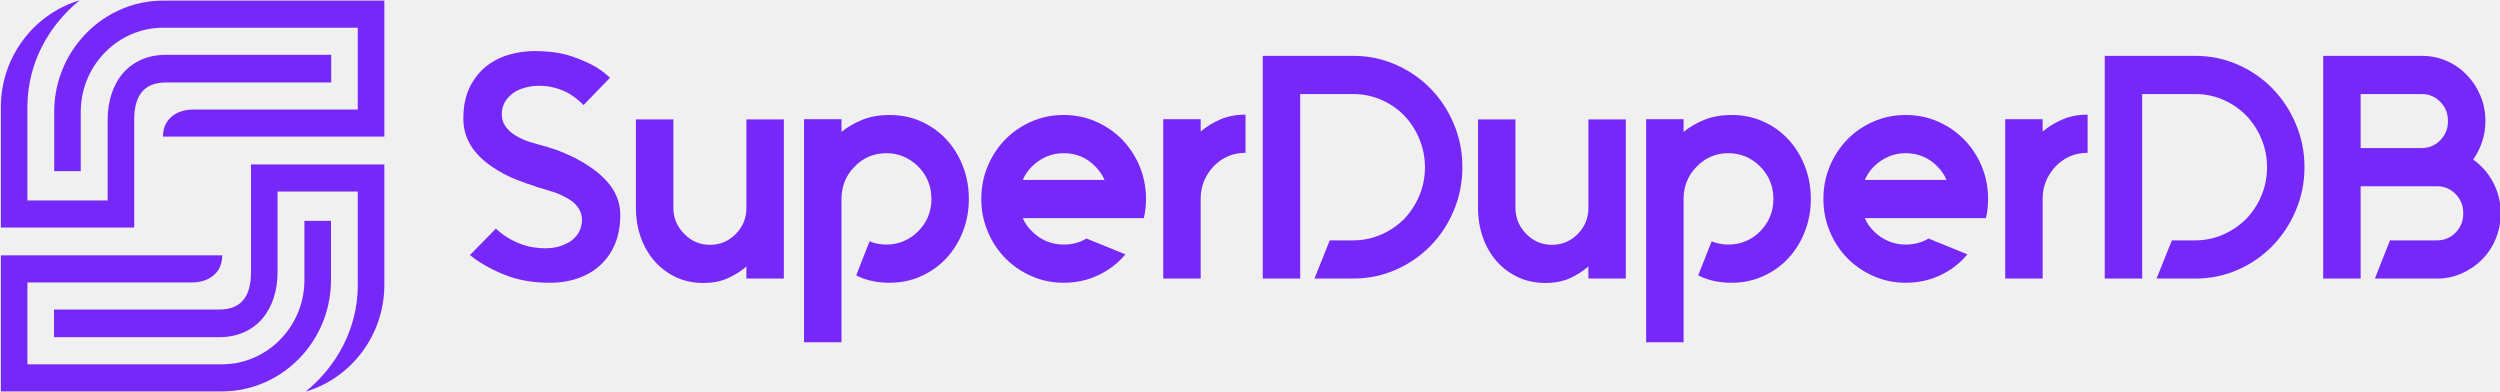
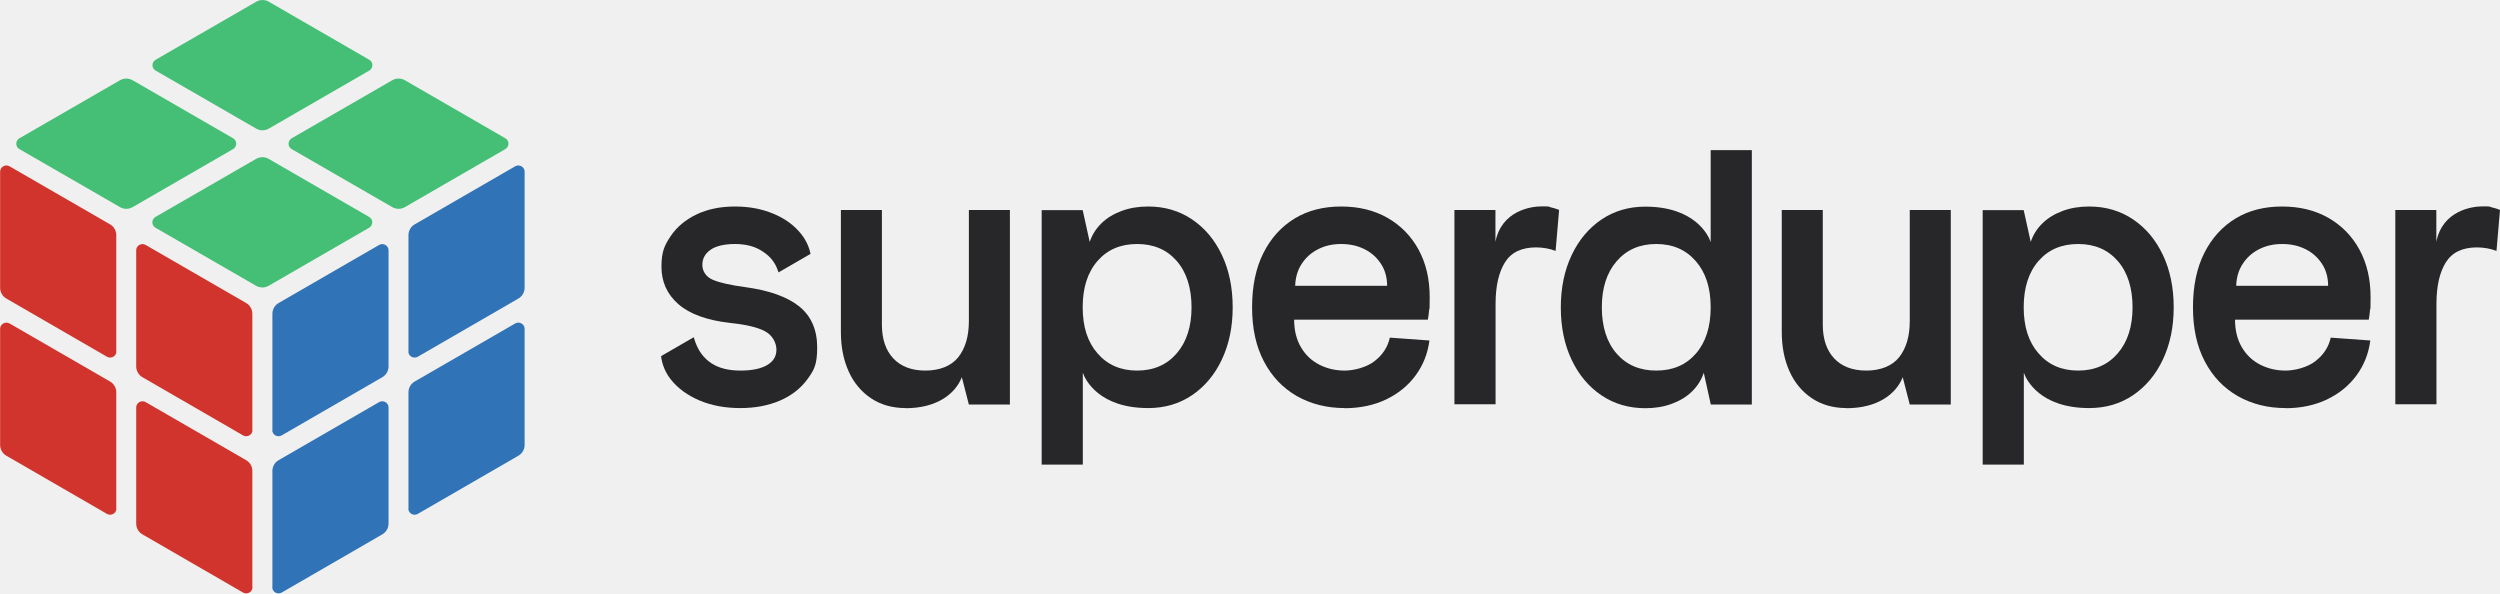
- <svg xmlns="http://www.w3.org/2000/svg" height="100%" stroke-miterlimit="10" style="fill-rule:nonzero;clip-rule:evenodd;stroke-linecap:round;stroke-linejoin:round;" version="1.1" viewBox="0 0 515.38 80.67" width="100%" xml:space="preserve">
-   <defs />
-   <clipPath id="ArtboardFrame">
-     <rect height="80.67" width="515.38" x="0" y="0" />
-   </clipPath>
-   <g clip-path="url(#ArtboardFrame)" id="Untitled">
-     <g opacity="1">
-       <g opacity="1">
-         <path d="M0.176 0.071L79.235 0.071L79.235 0.071L79.235 80.74L79.235 80.74L0.176 80.74L0.176 80.74L0.176 0.071L0.176 0.071Z" fill="#ffffff" fill-opacity="0" fill-rule="nonzero" opacity="1" stroke="none" />
-         <path d="M79.235 28.167L79.235 0.128L33.637 0.128C21.432 0.128 11.421 10.189 11.181 22.581L11.175 22.581L11.175 35.282L16.651 35.282L16.651 22.581L16.657 22.581C16.897 13.271 24.455 5.713 33.637 5.713L73.755 5.713L73.755 22.581L39.848 22.581C36.593 22.581 33.593 24.361 33.593 28.167L79.235 28.167ZM0.176 52.644L0.176 80.684L45.77 80.684C57.975 80.684 67.986 70.623 68.226 58.231L68.232 58.231L68.232 45.529L62.756 45.529L62.756 58.23L62.747 58.23C62.511 67.54 54.952 75.103 45.77 75.103L5.652 75.103L5.652 58.23L39.559 58.23C42.814 58.23 45.814 56.45 45.814 52.644L0.176 52.644ZM11.128 63.816L45.15 63.816C49.999 63.816 51.74 60.789 51.74 56.122L51.74 33.899L79.235 33.899L79.235 58.732C79.235 69.133 72.35 77.971 62.999 80.74C69.248 75.661 73.759 67.929 73.759 58.732L73.759 39.484L57.216 39.484L57.216 56.122C57.216 63.668 52.958 69.513 45.15 69.513L11.128 69.513L11.128 63.816ZM68.279 16.996L34.257 16.996C29.408 16.996 27.667 20.023 27.667 24.689L27.667 46.913L0.176 46.913L0.176 22.079C0.176 11.679 7.061 2.841 16.412 0.071C10.163 5.15 5.652 12.882 5.652 22.079L5.652 41.327L22.191 41.327L22.191 24.689C22.191 17.143 26.448 11.299 34.257 11.299L68.279 11.299L68.279 16.996Z" fill="#7628f8" fill-rule="evenodd" opacity="1" stroke="none" />
+ <svg xmlns="http://www.w3.org/2000/svg" id="Capa_2" data-name="Capa 2" version="1.1" viewBox="0 0 1920 455.8">
+   <defs>
+     <style>
+       .cls-1 {
+         fill: #45be76;
+       }
+ 
+       .cls-1, .cls-2, .cls-3, .cls-4 {
+         stroke-width: 0px;
+       }
+ 
+       .cls-2 {
+         fill: #27272a;
+       }
+ 
+       .cls-3 {
+         fill: #3073b7;
+       }
+ 
+       .cls-4 {
+         fill: #d0342c;
+       }
+     </style>
+   </defs>
+   <g id="_2f34d201-aa88-4745-b186-cb06a332ff64_1" data-name="2f34d201-aa88-4745-b186-cb06a332ff64@1">
+     <g>
+       <g>
+         <path class="cls-1" d="M14.9,106.2c25.8-14.9,51.6-29.7,77.3-44.6,3-1.7,6.6-1.7,9.6,0,25.7,14.9,51.5,29.7,77.2,44.6,3.2,1.8,3.2,6.4,0,8.3-25.7,14.9-51.5,29.7-77.2,44.6-3,1.7-6.6,1.7-9.6,0-25.8-14.9-51.6-29.7-77.3-44.6-3.2-1.8-3.2-6.4,0-8.3Z" />
+         <path class="cls-1" d="M119.5,45.9c25.8-14.9,51.6-29.7,77.3-44.6,3-1.7,6.6-1.7,9.6,0,25.7,14.9,51.5,29.7,77.2,44.6,3.2,1.8,3.2,6.4,0,8.3-25.7,14.9-51.5,29.7-77.2,44.6-3,1.7-6.6,1.7-9.6,0-25.8-14.9-51.6-29.7-77.3-44.6-3.2-1.8-3.2-6.4,0-8.3Z" />
+         <path class="cls-1" d="M119.4,166.6c25.8-14.9,51.6-29.7,77.3-44.6,3-1.7,6.6-1.7,9.6,0,25.7,14.9,51.5,29.7,77.2,44.6,3.2,1.8,3.2,6.4,0,8.3-25.7,14.9-51.5,29.7-77.2,44.6-3,1.7-6.6,1.7-9.6,0-25.8-14.9-51.6-29.7-77.3-44.6-3.2-1.8-3.2-6.4,0-8.3Z" />
+         <path class="cls-1" d="M224,106.2c25.8-14.9,51.6-29.7,77.3-44.6,3-1.7,6.6-1.7,9.6,0,25.7,14.9,51.5,29.7,77.2,44.6,3.2,1.8,3.2,6.4,0,8.3-25.7,14.9-51.5,29.7-77.2,44.6-3,1.7-6.6,1.7-9.6,0-25.8-14.9-51.6-29.7-77.3-44.6-3.2-1.8-3.2-6.4,0-8.3Z" />
      </g>
-       <path d="M127.874 44.298L127.874 44.298C127.874 46.442 127.537 48.378 126.862 50.106C126.172 51.834 125.192 53.298 123.921 54.498C122.666 55.714 121.137 56.65 119.333 57.306C117.529 57.962 115.513 58.29 113.286 58.29L113.286 58.29C109.725 58.29 106.548 57.706 103.756 56.538C100.98 55.386 98.69 54.066 96.886 52.578L96.886 52.578L102.227 47.13C103.639 48.442 105.223 49.45 106.98 50.154L106.98 50.154C108.047 50.586 109.05 50.866 109.992 50.994C110.948 51.122 111.725 51.186 112.321 51.186L112.321 51.186C113.435 51.186 114.454 51.05 115.38 50.778C116.29 50.49 117.09 50.106 117.78 49.626L117.78 49.626C119.239 48.522 119.968 47.074 119.968 45.282L119.968 45.282C119.968 44.194 119.584 43.21 118.815 42.33L118.815 42.33C118.219 41.642 117.443 41.074 116.486 40.626L116.486 40.626C115.717 40.194 114.909 39.842 114.062 39.57C113.199 39.314 112.423 39.074 111.733 38.85L111.733 38.85C111.529 38.77 111.341 38.722 111.168 38.706C110.996 38.674 110.839 38.618 110.697 38.538L110.697 38.538C110.619 38.538 110.494 38.49 110.321 38.394L110.321 38.394C109.427 38.138 108.133 37.682 106.439 37.026C104.745 36.37 103.058 35.474 101.38 34.338L101.38 34.338C97.474 31.666 95.521 28.386 95.521 24.498L95.521 24.498C95.521 21.922 95.96 19.746 96.839 17.97C97.717 16.194 98.87 14.746 100.298 13.626C101.709 12.522 103.286 11.73 105.027 11.251C106.752 10.771 108.454 10.53 110.133 10.53L110.133 10.53C113.223 10.53 115.819 10.899 117.921 11.634C120.023 12.37 121.694 13.114 122.933 13.866L122.933 13.866C123.576 14.266 124.125 14.65 124.58 15.018C125.019 15.386 125.411 15.722 125.756 16.026L125.756 16.026L120.297 21.666C119.137 20.482 117.952 19.586 116.745 18.978L116.745 18.978C114.956 18.114 113.074 17.682 111.097 17.682L111.097 17.682C110.235 17.682 109.38 17.786 108.533 17.994C107.67 18.218 106.917 18.506 106.274 18.858L106.274 18.858C104.392 20.042 103.45 21.594 103.45 23.514L103.45 23.514C103.45 24.698 103.835 25.706 104.603 26.538L104.603 26.538C105.152 27.194 105.921 27.778 106.909 28.29L106.909 28.29C107.725 28.738 108.588 29.09 109.497 29.346C110.392 29.602 111.223 29.842 111.992 30.066L111.992 30.066L112.768 30.258C112.988 30.354 113.396 30.49 113.992 30.666C114.588 30.842 115.294 31.106 116.109 31.458C116.925 31.794 117.811 32.202 118.768 32.682C119.741 33.178 120.697 33.754 121.639 34.41L121.639 34.41C125.795 37.194 127.874 40.49 127.874 44.298ZM153.874 24.618L161.591 24.618L161.591 57.426L153.874 57.426L153.874 54.93C152.713 55.938 151.403 56.762 149.944 57.402C148.486 58.026 146.854 58.338 145.05 58.338L145.05 58.338C142.948 58.338 141.042 57.938 139.333 57.138C137.623 56.322 136.156 55.218 134.933 53.826C133.709 52.418 132.76 50.778 132.086 48.906C131.427 47.018 131.097 45.002 131.097 42.858L131.097 42.858L131.097 24.618L138.815 24.618L138.815 42.858C138.815 44.922 139.568 46.714 141.074 48.234L141.074 48.234C142.533 49.722 144.29 50.466 146.344 50.466L146.344 50.466C148.446 50.466 150.227 49.722 151.686 48.234L151.686 48.234C153.144 46.746 153.874 44.954 153.874 42.858L153.874 42.858L153.874 24.618ZM183.38 23.706L183.38 23.706C185.748 23.706 187.929 24.154 189.921 25.05C191.913 25.946 193.638 27.178 195.097 28.746C196.556 30.33 197.693 32.17 198.509 34.266C199.325 36.362 199.732 38.618 199.732 41.034L199.732 41.034C199.732 43.386 199.325 45.61 198.509 47.706C197.693 49.818 196.556 51.658 195.097 53.226C193.638 54.794 191.913 56.026 189.921 56.922C187.929 57.834 185.748 58.29 183.38 58.29L183.38 58.29C180.776 58.29 178.485 57.786 176.509 56.778L176.509 56.778L179.262 49.746C180.297 50.194 181.458 50.418 182.744 50.418L182.744 50.418C183.983 50.418 185.16 50.186 186.274 49.722C187.387 49.258 188.399 48.57 189.309 47.658L189.309 47.658C191.113 45.818 192.015 43.61 192.015 41.034L192.015 41.034C192.015 38.41 191.113 36.178 189.309 34.338L189.309 34.338C187.411 32.498 185.223 31.578 182.744 31.578L182.744 31.578C180.172 31.578 177.984 32.498 176.18 34.338L176.18 34.338C174.376 36.178 173.474 38.41 173.474 41.034L173.474 41.034L173.474 54.81L173.474 70.553L165.756 70.553L165.756 24.57L173.474 24.57L173.474 27.186C174.729 26.178 176.164 25.346 177.78 24.69C179.411 24.034 181.278 23.706 183.38 23.706ZM235.803 44.97L227.709 44.97L210.838 44.97C211.278 45.978 211.905 46.874 212.721 47.658L212.721 47.658C213.615 48.57 214.619 49.258 215.732 49.722C216.846 50.186 218.03 50.418 219.285 50.418L219.285 50.418C221.042 50.418 222.603 50.002 223.968 49.17L223.968 49.17L232.015 52.434C230.462 54.274 228.595 55.706 226.415 56.73C224.234 57.77 221.858 58.29 219.285 58.29L219.285 58.29C216.917 58.29 214.705 57.834 212.65 56.922C210.595 56.026 208.791 54.794 207.238 53.226C205.701 51.658 204.493 49.818 203.615 47.706C202.736 45.61 202.297 43.386 202.297 41.034L202.297 41.034C202.297 38.618 202.736 36.362 203.615 34.266C204.493 32.17 205.701 30.33 207.238 28.746C208.791 27.178 210.595 25.946 212.65 25.05C214.705 24.154 216.917 23.706 219.285 23.706L219.285 23.706C221.638 23.706 223.842 24.154 225.897 25.05C227.952 25.946 229.756 27.178 231.309 28.746C232.846 30.33 234.054 32.17 234.932 34.266C235.811 36.362 236.25 38.618 236.25 41.034L236.25 41.034C236.25 42.426 236.101 43.738 235.803 44.97L235.803 44.97ZM219.285 31.578L219.285 31.578C216.791 31.578 214.603 32.498 212.721 34.338L212.721 34.338C211.905 35.17 211.278 36.09 210.838 37.098L210.838 37.098L227.709 37.098C227.27 36.09 226.642 35.17 225.826 34.338L225.826 34.338C224.038 32.498 221.858 31.578 219.285 31.578ZM247.521 27.114L247.521 27.114C248.713 26.106 250.07 25.274 251.591 24.618C253.113 23.962 254.838 23.634 256.768 23.634L256.768 23.634L256.768 31.506C254.195 31.506 252.007 32.426 250.203 34.266L250.203 34.266C248.415 36.186 247.521 38.418 247.521 40.962L247.521 40.962L247.521 57.426L239.803 57.426L239.803 40.962L239.803 24.57L247.521 24.57L247.521 27.114ZM278.956 11.514L278.956 11.514C282.046 11.514 284.964 12.114 287.709 13.314C290.454 14.514 292.846 16.154 294.885 18.234C296.924 20.314 298.532 22.754 299.709 25.554C300.885 28.338 301.473 31.306 301.473 34.458L301.473 34.458C301.473 37.61 300.885 40.586 299.709 43.386C298.532 46.186 296.924 48.626 294.885 50.706C292.846 52.786 290.454 54.426 287.709 55.626C284.964 56.826 282.046 57.426 278.956 57.426L278.956 57.426L270.979 57.426L274.132 49.554L278.956 49.554C280.932 49.554 282.822 49.17 284.626 48.402C286.43 47.634 288.038 46.554 289.45 45.162L289.45 45.162C290.815 43.722 291.873 42.09 292.626 40.266C293.379 38.458 293.756 36.522 293.756 34.458L293.756 34.458C293.756 32.458 293.379 30.538 292.626 28.698C291.873 26.858 290.815 25.218 289.45 23.778L289.45 23.778C288.038 22.37 286.43 21.282 284.626 20.514C282.822 19.762 280.932 19.386 278.956 19.386L278.956 19.386L268.038 19.386L268.038 38.394L268.038 49.554L268.038 57.426L260.32 57.426L260.32 11.514L278.956 11.514ZM327.45 24.618L335.167 24.618L335.167 57.426L327.45 57.426L327.45 54.93C326.289 55.938 324.987 56.762 323.544 57.402C322.085 58.026 320.454 58.338 318.65 58.338L318.65 58.338C316.548 58.338 314.642 57.938 312.932 57.138C311.207 56.322 309.732 55.218 308.509 53.826C307.285 52.418 306.344 50.778 305.685 48.906C305.026 47.018 304.697 45.002 304.697 42.858L304.697 42.858L304.697 24.618L312.414 24.618L312.414 42.858C312.414 44.922 313.16 46.714 314.65 48.234L314.65 48.234C316.109 49.722 317.865 50.466 319.92 50.466L319.92 50.466C322.022 50.466 323.803 49.722 325.261 48.234L325.261 48.234C326.72 46.746 327.45 44.954 327.45 42.858L327.45 42.858L327.45 24.618ZM356.979 23.706L356.979 23.706C359.332 23.706 361.504 24.154 363.497 25.05C365.504 25.946 367.23 27.178 368.673 28.746C370.132 30.33 371.269 32.17 372.085 34.266C372.9 36.362 373.308 38.618 373.308 41.034L373.308 41.034C373.308 43.386 372.9 45.61 372.085 47.706C371.269 49.818 370.132 51.658 368.673 53.226C367.23 54.794 365.504 56.026 363.497 56.922C361.504 57.834 359.332 58.29 356.979 58.29L356.979 58.29C354.359 58.29 352.061 57.786 350.085 56.778L350.085 56.778L352.861 49.746C353.897 50.194 355.057 50.418 356.344 50.418L356.344 50.418C357.583 50.418 358.759 50.186 359.873 49.722C360.987 49.258 361.991 48.57 362.885 47.658L362.885 47.658C364.689 45.818 365.591 43.61 365.591 41.034L365.591 41.034C365.591 38.41 364.689 36.178 362.885 34.338L362.885 34.338C361.002 32.498 358.822 31.578 356.344 31.578L356.344 31.578C353.771 31.578 351.583 32.498 349.779 34.338L349.779 34.338C347.975 36.178 347.073 38.41 347.073 41.034L347.073 41.034L347.073 54.81L347.073 70.553L339.356 70.553L339.356 24.57L347.073 24.57L347.073 27.186C348.312 26.178 349.748 25.346 351.379 24.69C353.01 24.034 354.877 23.706 356.979 23.706ZM409.402 44.97L401.285 44.97L384.438 44.97C384.861 45.978 385.481 46.874 386.297 47.658L386.297 47.658C387.206 48.57 388.218 49.258 389.332 49.722C390.446 50.186 391.622 50.418 392.861 50.418L392.861 50.418C394.618 50.418 396.187 50.002 397.567 49.17L397.567 49.17L405.591 52.434C404.053 54.274 402.195 55.706 400.014 56.73C397.818 57.77 395.434 58.29 392.861 58.29L392.861 58.29C390.508 58.29 388.304 57.834 386.249 56.922C384.179 56.026 382.375 54.794 380.838 53.226C379.3 51.658 378.093 49.818 377.214 47.706C376.336 45.61 375.897 43.386 375.897 41.034L375.897 41.034C375.897 38.618 376.336 36.362 377.214 34.266C378.093 32.17 379.3 30.33 380.838 28.746C382.375 27.178 384.179 25.946 386.249 25.05C388.304 24.154 390.508 23.706 392.861 23.706L392.861 23.706C395.23 23.706 397.442 24.154 399.496 25.05C401.551 25.946 403.347 27.178 404.885 28.746C406.438 30.33 407.653 32.17 408.532 34.266C409.41 36.362 409.849 38.618 409.849 41.034L409.849 41.034C409.849 42.426 409.7 43.738 409.402 44.97L409.402 44.97ZM392.861 31.578L392.861 31.578C390.383 31.578 388.195 32.498 386.297 34.338L386.297 34.338C385.481 35.17 384.861 36.09 384.438 37.098L384.438 37.098L401.285 37.098C400.861 36.09 400.242 35.17 399.426 34.338L399.426 34.338C397.622 32.498 395.434 31.578 392.861 31.578ZM421.096 27.114L421.096 27.114C422.304 26.106 423.669 25.274 425.191 24.618C426.712 23.962 428.438 23.634 430.367 23.634L430.367 23.634L430.367 31.506C427.794 31.506 425.606 32.426 423.802 34.266L423.802 34.266C421.998 36.186 421.096 38.418 421.096 40.962L421.096 40.962L421.096 57.426L413.379 57.426L413.379 40.962L413.379 24.57L421.096 24.57L421.096 27.114ZM452.555 11.514L452.555 11.514C455.645 11.514 458.563 12.114 461.308 13.314C464.053 14.514 466.437 16.154 468.461 18.234C470.5 20.314 472.108 22.754 473.284 25.554C474.477 28.338 475.073 31.306 475.073 34.458L475.073 34.458C475.073 37.61 474.477 40.586 473.284 43.386C472.108 46.186 470.5 48.626 468.461 50.706C466.437 52.786 464.053 54.426 461.308 55.626C458.563 56.826 455.645 57.426 452.555 57.426L452.555 57.426L444.579 57.426L447.732 49.554L452.555 49.554C454.532 49.554 456.414 49.17 458.202 48.402C460.006 47.634 461.614 46.554 463.026 45.162L463.026 45.162C464.406 43.722 465.473 42.09 466.226 40.266C466.979 38.458 467.355 36.522 467.355 34.458L467.355 34.458C467.355 32.458 466.979 30.538 466.226 28.698C465.473 26.858 464.406 25.218 463.026 23.778L463.026 23.778C461.614 22.37 460.006 21.282 458.202 20.514C456.414 19.762 454.532 19.386 452.555 19.386L452.555 19.386L441.614 19.386L441.614 38.394L441.614 49.554L441.614 57.426L433.896 57.426L433.896 11.514L452.555 11.514ZM509.849 32.898L509.849 32.898C511.575 34.114 512.947 35.682 513.967 37.602C515.002 39.538 515.52 41.642 515.52 43.914L515.52 43.914L515.52 44.034C515.52 45.874 515.175 47.618 514.484 49.266C513.81 50.898 512.869 52.314 511.661 53.514C510.453 54.73 509.057 55.682 507.473 56.37C505.888 57.074 504.194 57.426 502.39 57.426L502.39 57.426L489.59 57.426L492.696 49.554L502.39 49.554C503.896 49.554 505.175 49.018 506.226 47.946C507.276 46.874 507.802 45.57 507.802 44.034L507.802 44.034L507.802 43.914C507.802 42.378 507.276 41.074 506.226 40.002C505.175 38.93 503.896 38.394 502.39 38.394L502.39 38.394L499.237 38.394L486.649 38.394L486.649 49.554L486.649 57.426L478.931 57.426L478.931 38.394L478.931 30.522L478.931 11.514L499.237 11.514C501.041 11.514 502.751 11.858 504.367 12.546C505.967 13.25 507.355 14.218 508.531 15.45C509.724 16.666 510.657 18.082 511.331 19.698C512.022 21.314 512.367 23.042 512.367 24.882L512.367 24.882L512.367 25.026C512.367 26.514 512.139 27.922 511.684 29.25C511.245 30.578 510.633 31.794 509.849 32.898ZM504.649 25.026L504.649 24.882C504.649 23.362 504.124 22.066 503.073 20.994C502.022 19.922 500.743 19.386 499.237 19.386L499.237 19.386L486.649 19.386L486.649 30.522L499.237 30.522C500.743 30.522 502.022 29.986 503.073 28.914C504.124 27.842 504.649 26.546 504.649 25.026L504.649 25.026Z" fill="#7628f8" fill-rule="evenodd" opacity="1" stroke="none" />
+       <g>
+         <path class="cls-3" d="M209.2,451c0-29.8,0-59.5,0-89.3,0-3.4,1.8-6.6,4.8-8.3,25.8-14.8,51.4-29.8,77.2-44.6,3.2-1.8,7.2.5,7.2,4.1,0,29.7,0,59.5,0,89.2,0,3.4-1.8,6.6-4.8,8.3-25.8,14.9-51.5,29.8-77.3,44.7-3.2,1.8-7.2-.5-7.2-4.1Z" />
+         <path class="cls-3" d="M209.2,330.3c0-29.8,0-59.5,0-89.3,0-3.4,1.8-6.6,4.8-8.3,25.8-14.8,51.4-29.8,77.2-44.6,3.2-1.8,7.2.5,7.2,4.1,0,29.7,0,59.5,0,89.2,0,3.4-1.8,6.6-4.8,8.3-25.8,14.9-51.5,29.8-77.3,44.7-3.2,1.8-7.2-.5-7.2-4.1Z" />
+         <path class="cls-3" d="M313.7,390.6c0-29.8,0-59.5,0-89.3,0-3.4,1.8-6.6,4.8-8.3,25.8-14.8,51.4-29.8,77.2-44.6,3.2-1.8,7.2.5,7.2,4.1,0,29.7,0,59.5,0,89.2,0,3.4-1.8,6.6-4.8,8.3-25.8,14.9-51.5,29.8-77.3,44.7-3.2,1.8-7.2-.5-7.2-4.1Z" />
+         <path class="cls-3" d="M313.7,269.9c0-29.8,0-59.5,0-89.3,0-3.4,1.8-6.6,4.8-8.3,25.8-14.8,51.4-29.8,77.2-44.6,3.2-1.8,7.2.5,7.2,4.1,0,29.7,0,59.5,0,89.2,0,3.4-1.8,6.6-4.8,8.3-25.8,14.9-51.5,29.8-77.3,44.7-3.2,1.8-7.2-.5-7.2-4.1Z" />
+       </g>
+       <g>
+         <path class="cls-4" d="M193.8,451c0-29.8,0-59.5,0-89.3,0-3.4-1.8-6.6-4.8-8.3-25.8-14.8-51.4-29.8-77.2-44.6-3.2-1.8-7.2.5-7.2,4.1,0,29.7,0,59.5,0,89.2,0,3.4,1.8,6.6,4.8,8.3,25.8,14.9,51.5,29.8,77.3,44.7,3.2,1.8,7.2-.5,7.2-4.1Z" />
+         <path class="cls-4" d="M193.8,330.3c0-29.8,0-59.5,0-89.3,0-3.4-1.8-6.6-4.8-8.3-25.8-14.8-51.4-29.8-77.2-44.6-3.2-1.8-7.2.5-7.2,4.1,0,29.7,0,59.5,0,89.2,0,3.4,1.8,6.6,4.8,8.3,25.8,14.9,51.5,29.8,77.3,44.7,3.2,1.8,7.2-.5,7.2-4.1Z" />
+         <path class="cls-4" d="M89.3,390.6c0-29.8,0-59.5,0-89.3,0-3.4-1.8-6.6-4.8-8.3-25.8-14.8-51.4-29.8-77.2-44.6-3.2-1.8-7.2.5-7.2,4.1,0,29.7,0,59.5,0,89.2,0,3.4,1.8,6.6,4.8,8.3,25.8,14.9,51.5,29.8,77.3,44.7,3.2,1.8,7.2-.5,7.2-4.1Z" />
+         <path class="cls-4" d="M89.3,269.9c0-29.8,0-59.5,0-89.3,0-3.4-1.8-6.6-4.8-8.3-25.8-14.8-51.4-29.8-77.2-44.6-3.2-1.8-7.2.5-7.2,4.1,0,29.7,0,59.5,0,89.2,0,3.4,1.8,6.6,4.8,8.3,25.8,14.9,51.5,29.8,77.3,44.7,3.2,1.8,7.2-.5,7.2-4.1Z" />
+       </g>
+     </g>
+     <g>
+       <path class="cls-2" d="M622.3,195.1l-24.4,14.1c-2.9-9.7-8.8-14.1-14-17.2-5.3-3.1-11.8-4.6-19.6-4.6s-14.6,1.5-18.7,4.5c-4.2,3-6.2,6.8-6.2,11.5s2.7,9.3,8.1,11.5c5.4,2.3,13.7,4.1,24.7,5.6,18.6,2.5,32.5,7.5,41.7,14.9,9.1,7.4,13.7,17.9,13.7,31.5s-2.6,17.6-7.7,24.6c-5.2,7-12.2,12.4-21,16.2-8.9,3.8-19,5.7-30.4,5.7s-22-1.9-31.2-5.8c-9.2-3.9-16.5-9.2-21.9-15.9-4.3-5.4-6.9-11.5-7.7-18.2l25.1-14.5c3,10.8,8.2,16.5,13.9,20.2,5.7,3.6,13,5.4,21.9,5.4s15.7-1.4,20.5-4.2c4.8-2.8,7.2-6.7,7.2-11.8s-2.9-11-8.6-14.1c-5.7-3.1-14.7-5.2-27-6.5-17.7-2-31-6.8-39.7-14.4-8.7-7.6-13-17.2-13-28.8s2.4-16.5,7.1-23.5c4.7-7,11.3-12.5,19.8-16.6,8.5-4.1,18.4-6.1,29.6-6.1s20.7,1.9,29.6,5.6c8.9,3.7,15.9,8.9,21.2,15.5,3.7,4.7,6.1,9.8,7.2,15.4" />
+       <path class="cls-2" d="M695.5,313.4c-10.1,0-19-2.5-26.5-7.5-7.5-5-13.3-11.9-17.2-20.6-4-8.8-6-18.9-6-30.3v-93.7h31.5v88c0,11,2.9,19.7,8.7,25.9,5.8,6.2,14,9.4,24.7,9.4s19.8-3.4,25.3-10.3c5.4-6.9,8.1-16.1,8.1-27.7v-85.3h31.5v149.4h-31.5l-5.4-21c-5.4,13.5-20,23.8-43.2,23.8Z" />
+       <path class="cls-2" d="M800,356.9v-195.5h31.5l5.4,24.4c1.8-5.4,4.8-10.2,9-14.3,4.2-4.1,9.3-7.2,15.5-9.5,6.2-2.3,12.9-3.4,20.4-3.4,12.7,0,23.9,3.3,33.7,9.9,9.8,6.6,17.4,15.7,22.9,27.3,5.5,11.6,8.3,25,8.3,40.2s-2.8,28.4-8.3,40.1c-5.5,11.7-13.2,20.8-22.9,27.4-9.8,6.6-21,9.9-33.7,9.9-37.7,0-48.4-21.7-50.2-27.2v70.6h-31.5ZM873.3,284.6c12.7,0,22.8-4.4,30.4-13.2,7.6-8.8,11.4-20.6,11.4-35.4s-3.8-26.9-11.4-35.6c-7.6-8.7-17.7-13-30.4-13s-22.8,4.3-30.4,13c-7.6,8.7-11.4,20.6-11.4,35.6s3.8,26.7,11.4,35.4c7.6,8.8,17.7,13.2,30.4,13.2Z" />
+       <path class="cls-2" d="M1032.8,313.4c-13.8,0-26-3.1-36.8-9.2-10.8-6.2-19.2-15-25.3-26.6-6.1-11.6-9.1-25.4-9.1-41.6s2.9-30.2,8.7-41.7c5.8-11.5,13.8-20.3,24-26.5,10.2-6.2,22.1-9.2,35.7-9.2s25.4,2.9,35.6,8.7c10.1,5.8,18.1,13.9,23.8,24.3,5.7,10.4,8.6,22.6,8.6,36.5s-.1,6.7-.4,9.8c-.3,3.1-.6,5.6-1,7.6h-102.7c0,8.3,1.8,15.4,5.3,21.3,3.5,5.9,8.2,10.3,14.1,13.3,5.9,3,12.4,4.5,19.4,4.5s16.7-2.4,22.9-7.2c6.2-4.8,10.2-10.8,11.8-18.1l30.4,2.2c-1.3,10-4.8,18.9-10.6,26.8-5.8,7.9-13.4,14-22.7,18.5-9.3,4.4-20,6.7-31.9,6.7ZM994.7,219.5h70.6c0-6.3-1.5-11.9-4.6-16.7-3.1-4.8-7.2-8.6-12.5-11.3-5.3-2.7-11.3-4.1-18.2-4.1s-12.7,1.4-17.9,4.1c-5.3,2.7-9.4,6.5-12.5,11.3-3.1,4.8-4.7,10.4-4.9,16.7Z" />
+       <path class="cls-2" d="M1117,310.7v-149.4h31.5v24.4c4.7-23.9,27.3-27.2,35.3-27.2s4.9.2,7.1.7c2.2.5,4.3,1.1,6.5,2l-2.7,31.5c-2.4-.9-4.8-1.6-7.2-2-2.4-.4-5-.7-7.7-.7-11.2,0-19.2,3.8-24,11.5-4.8,7.7-7.2,18.3-7.2,31.9v77.1h-31.5Z" />
+       <g>
+         <path class="cls-2" d="M1418.1,313.4c-10.1,0-19-2.5-26.5-7.5-7.5-5-13.3-11.9-17.2-20.6-4-8.8-6-18.9-6-30.3v-93.7h31.5v88c0,11,2.9,19.7,8.7,25.9,5.8,6.2,14,9.4,24.7,9.4s19.8-3.4,25.3-10.3c5.4-6.9,8.1-16.1,8.1-27.7v-85.3h31.5v149.4h-31.5l-5.4-21c-5.4,13.5-20,23.8-43.2,23.8Z" />
+         <path class="cls-2" d="M1522.7,356.9v-195.5h31.5l5.4,24.4c1.8-5.4,4.8-10.2,9-14.3,4.2-4.1,9.3-7.2,15.5-9.5,6.2-2.3,12.9-3.4,20.4-3.4,12.7,0,23.9,3.3,33.7,9.9,9.8,6.6,17.4,15.7,22.9,27.3,5.5,11.6,8.3,25,8.3,40.2s-2.8,28.4-8.3,40.1c-5.5,11.7-13.2,20.8-22.9,27.4-9.8,6.6-21,9.9-33.7,9.9-37.7,0-48.4-21.7-50.2-27.2v70.6h-31.5ZM1596,284.6c12.7,0,22.8-4.4,30.4-13.2,7.6-8.8,11.4-20.6,11.4-35.4s-3.8-26.9-11.4-35.6c-7.6-8.7-17.7-13-30.4-13s-22.8,4.3-30.4,13c-7.6,8.7-11.4,20.6-11.4,35.6s3.8,26.7,11.4,35.4c7.6,8.8,17.7,13.2,30.4,13.2Z" />
+         <path class="cls-2" d="M1755.4,313.4c-13.8,0-26-3.1-36.8-9.2-10.8-6.2-19.2-15-25.3-26.6-6.1-11.6-9.1-25.4-9.1-41.6s2.9-30.2,8.7-41.7c5.8-11.5,13.8-20.3,24-26.5,10.2-6.2,22.1-9.2,35.7-9.2s25.4,2.9,35.6,8.7c10.1,5.8,18.1,13.9,23.8,24.3,5.7,10.4,8.6,22.6,8.6,36.5s-.1,6.7-.4,9.8c-.3,3.1-.6,5.6-1,7.6h-102.7c0,8.3,1.8,15.4,5.3,21.3,3.5,5.9,8.2,10.3,14.1,13.3,5.9,3,12.4,4.5,19.4,4.5s16.7-2.4,22.9-7.2c6.2-4.8,10.2-10.8,11.8-18.1l30.4,2.2c-1.3,10-4.8,18.9-10.6,26.8-5.8,7.9-13.4,14-22.7,18.5-9.3,4.4-20,6.7-31.9,6.7ZM1717.4,219.5h70.6c0-6.3-1.5-11.9-4.6-16.7-3.1-4.8-7.2-8.6-12.5-11.3-5.3-2.7-11.3-4.1-18.2-4.1s-12.7,1.4-17.9,4.1c-5.3,2.7-9.4,6.5-12.5,11.3-3.1,4.8-4.7,10.4-4.9,16.7Z" />
+         <path class="cls-2" d="M1839.6,310.7v-149.4h31.5v24.4c4.7-23.9,27.3-27.2,35.3-27.2s4.9.2,7.1.7c2.2.5,4.3,1.1,6.5,2l-2.7,31.5c-2.4-.9-4.8-1.6-7.2-2-2.4-.4-5-.7-7.7-.7-11.2,0-19.2,3.8-24,11.5-4.8,7.7-7.2,18.3-7.2,31.9v77.1h-31.5Z" />
+       </g>
+       <path class="cls-2" d="M1345.4,115.2v195.5h-31.5l-5.4-24.4c-1.8,5.4-4.8,10.2-9,14.3-4.2,4.1-9.3,7.2-15.5,9.5-6.2,2.3-12.9,3.4-20.4,3.4-12.7,0-23.9-3.3-33.7-9.9-9.8-6.6-17.4-15.7-22.9-27.3-5.5-11.6-8.3-25-8.3-40.2s2.8-28.4,8.3-40.1c5.5-11.7,13.2-20.8,22.9-27.4,9.8-6.6,21-9.9,33.7-9.9,37.7,0,48.4,21.7,50.2,27.2v-70.6h31.5ZM1272,187.4c-12.7,0-22.8,4.4-30.4,13.2-7.6,8.8-11.4,20.6-11.4,35.4s3.8,26.9,11.4,35.6c7.6,8.7,17.7,13,30.4,13s22.8-4.3,30.4-13c7.6-8.7,11.4-20.6,11.4-35.6s-3.8-26.7-11.4-35.4c-7.6-8.8-17.7-13.2-30.4-13.2Z" />
    </g>
  </g>
</svg>
